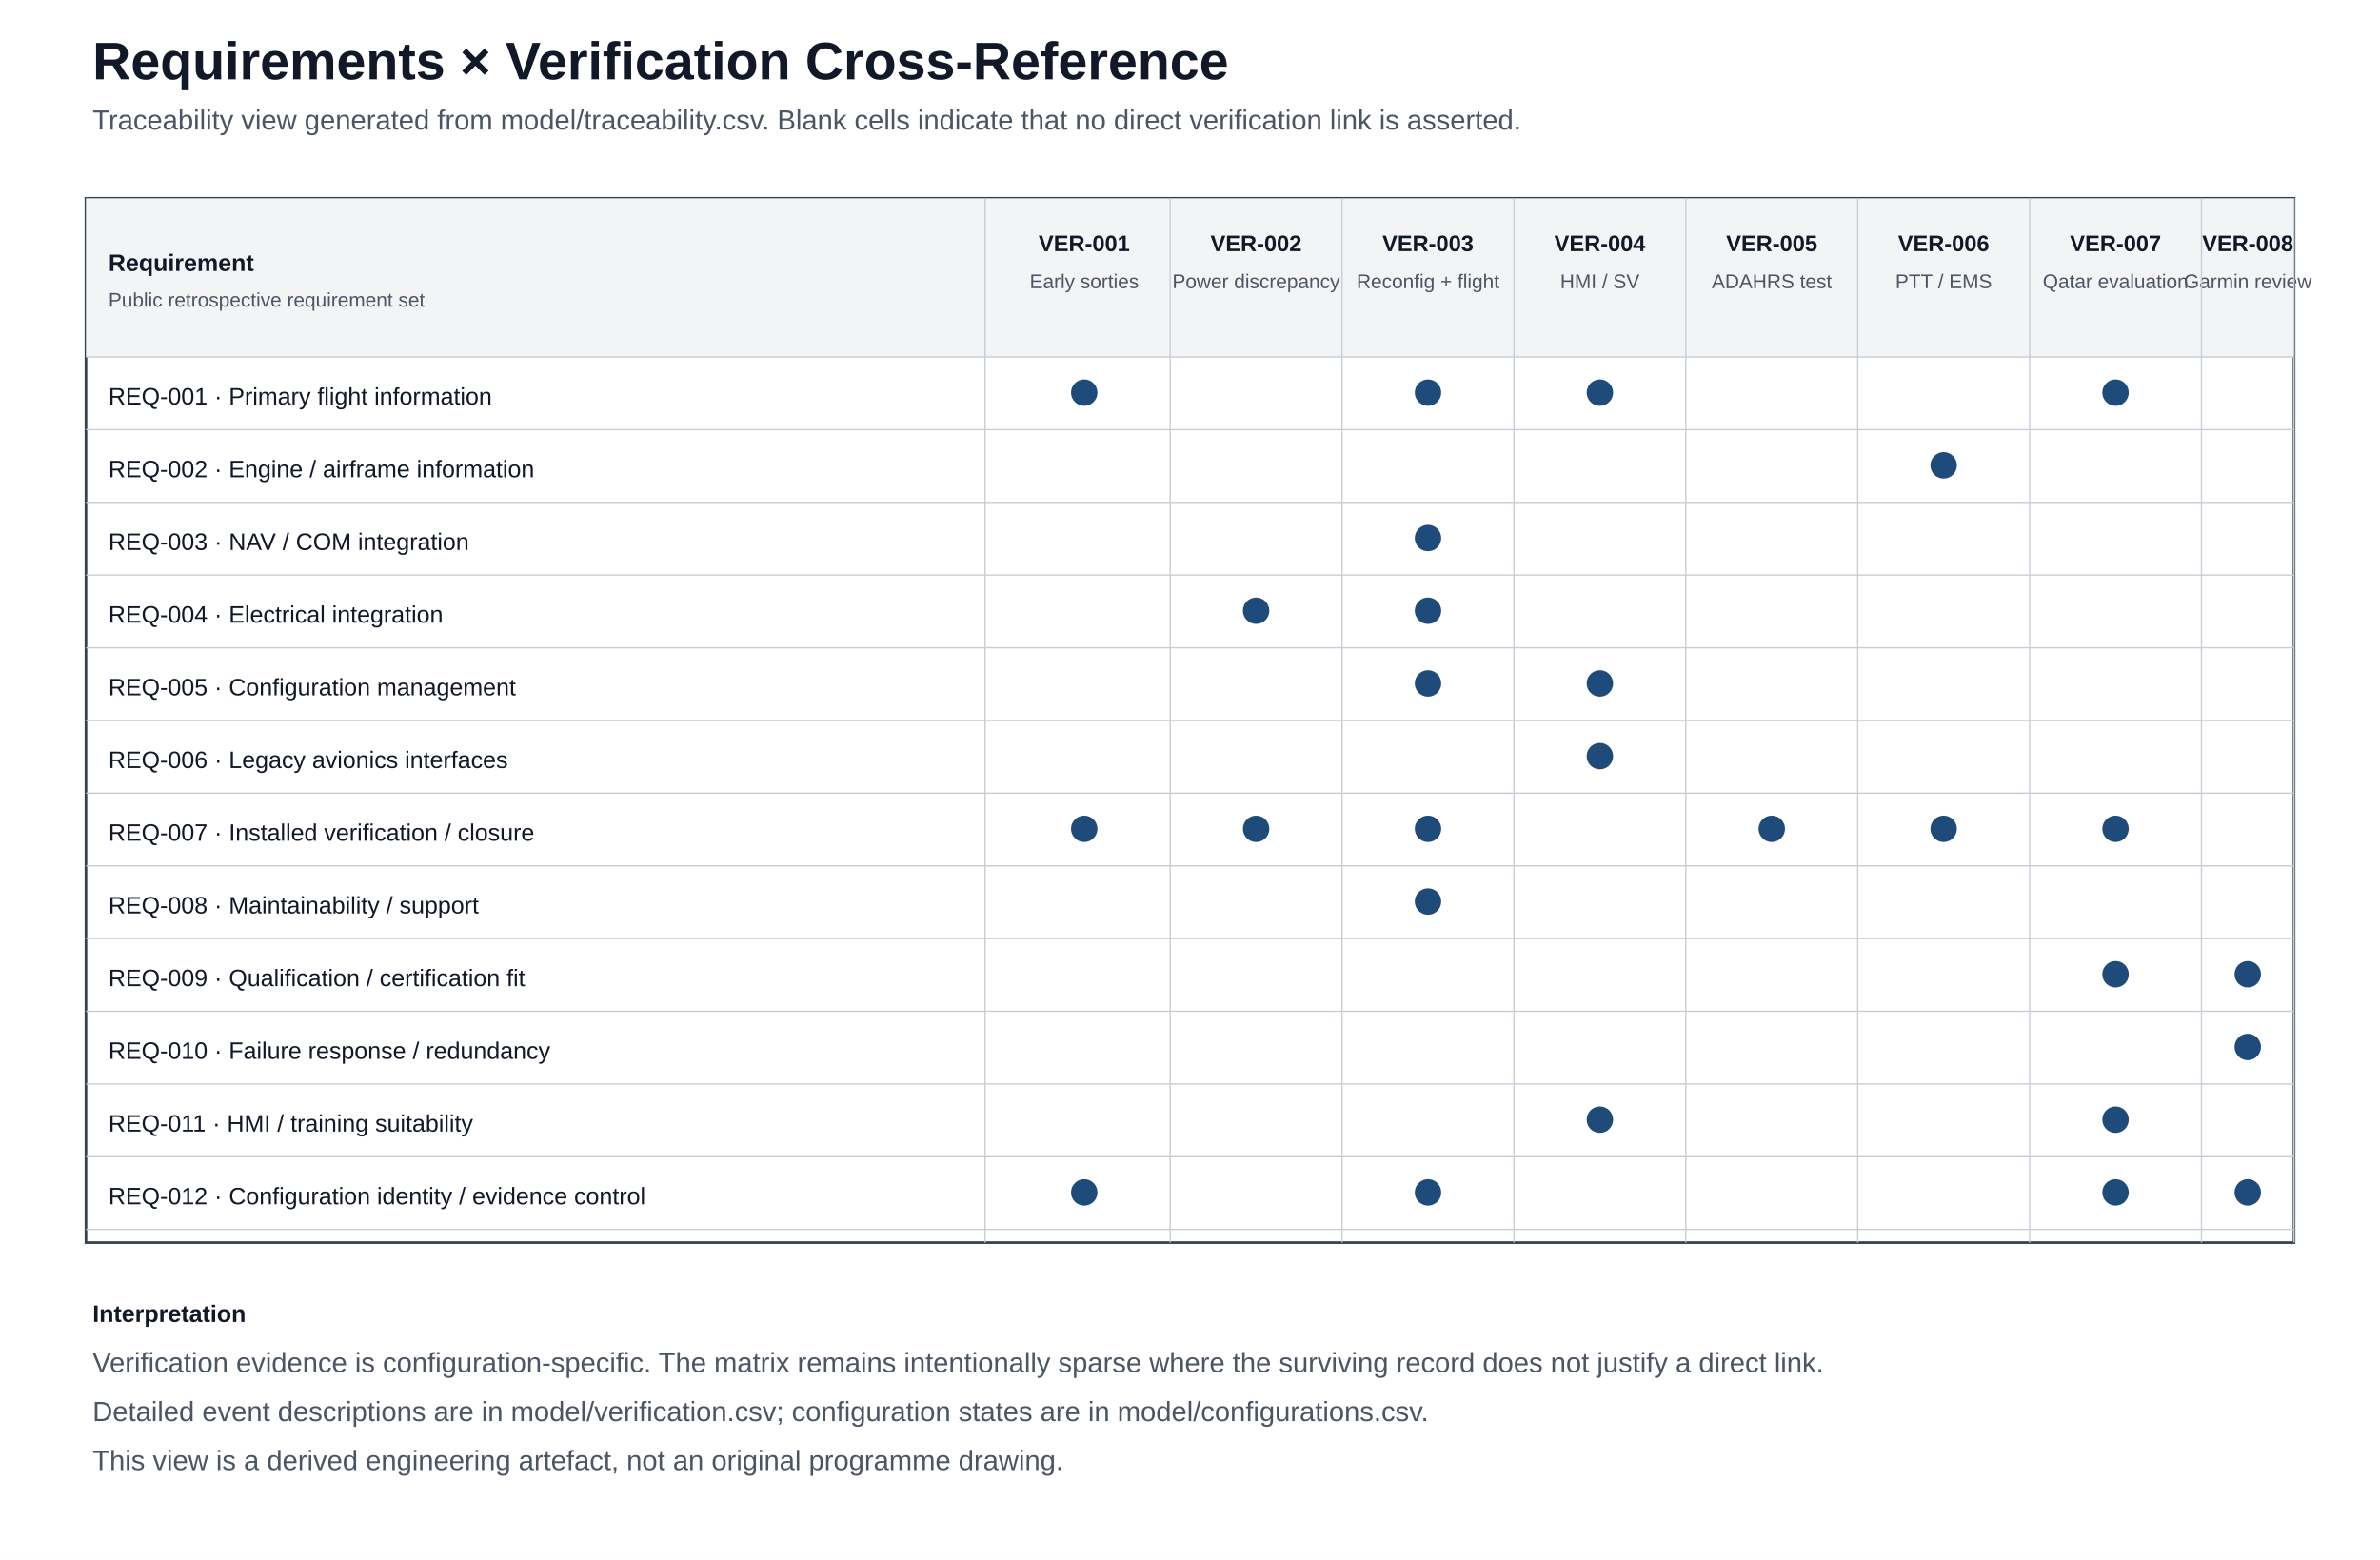
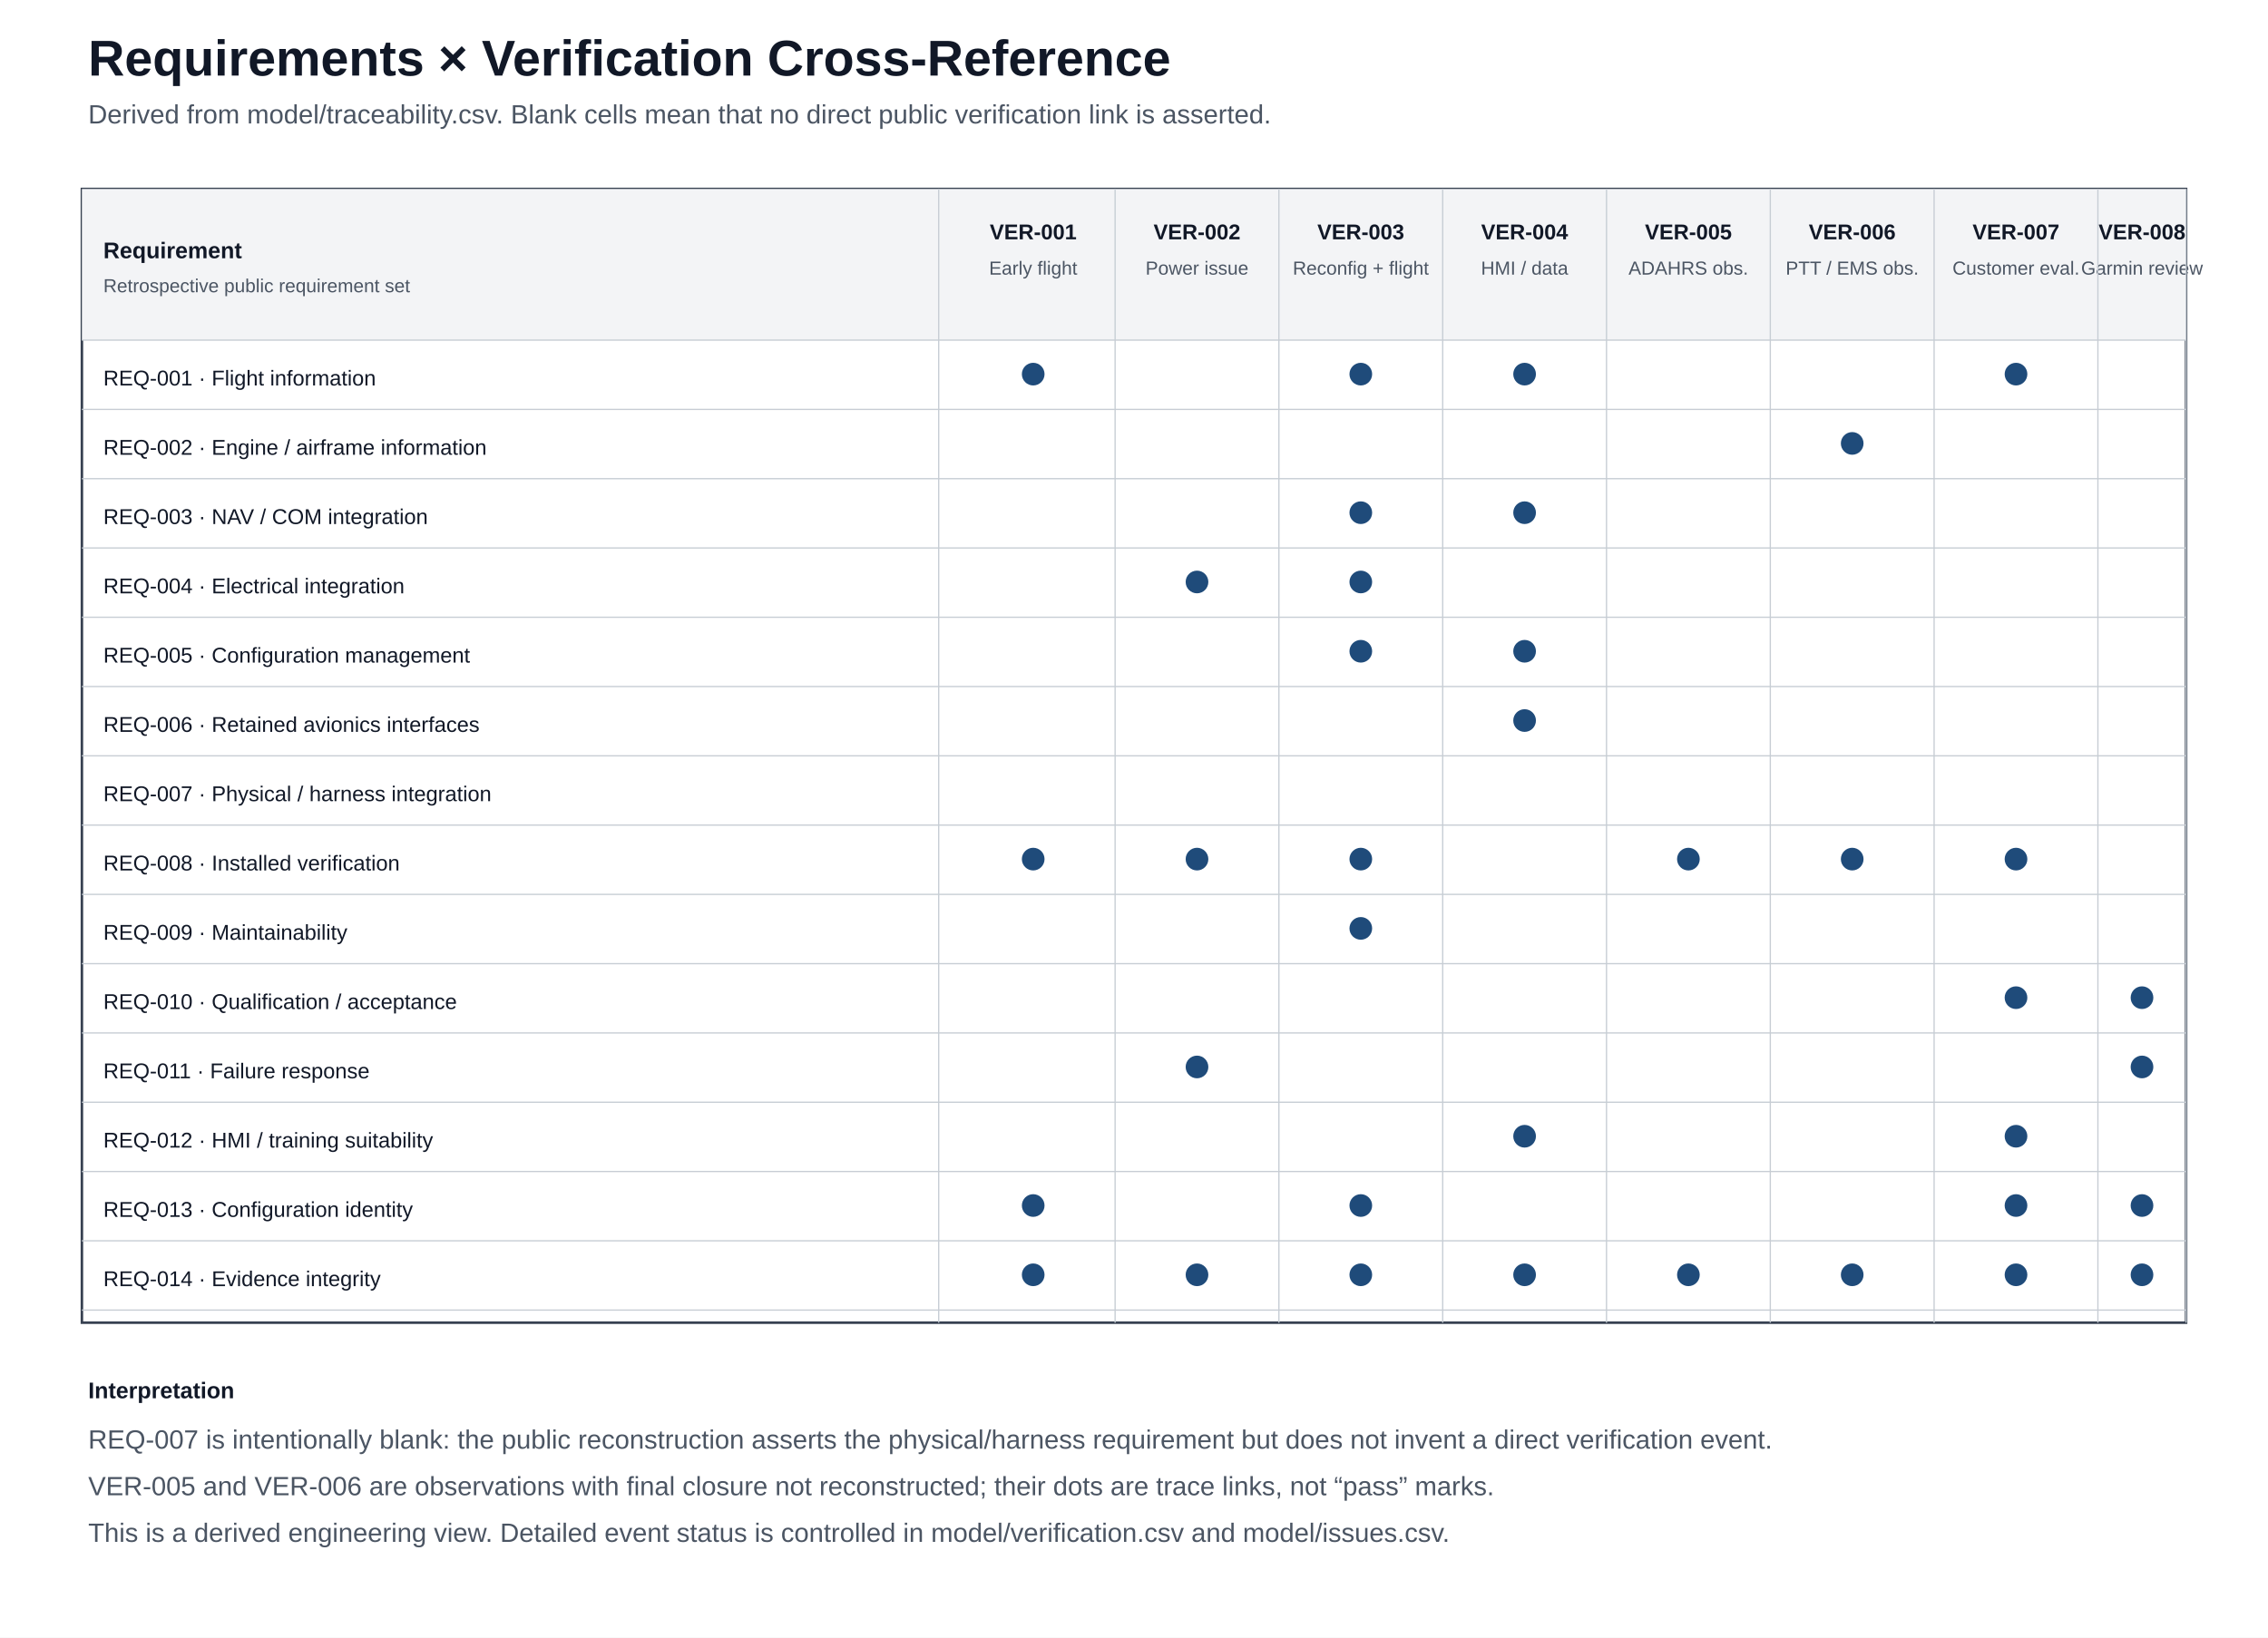
- <svg xmlns="http://www.w3.org/2000/svg" width="1800" height="1180" viewBox="0 0 1800 1180">
+ <svg xmlns="http://www.w3.org/2000/svg" width="1800" height="1300" viewBox="0 0 1800 1300">
  <defs>
    <style>
.ti{font:700 40px Arial,sans-serif;fill:#111827}.su{font:21px Arial,sans-serif;fill:#4b5563}
.h{font:700 18px Arial,sans-serif;fill:#111827}.hh{font:700 17px Arial,sans-serif;fill:#111827}
- .r{font:18px Arial,sans-serif;fill:#111827}.s{font:15px Arial,sans-serif;fill:#4b5563}
+ .r{font:17px Arial,sans-serif;fill:#111827}.s{font:15px Arial,sans-serif;fill:#4b5563}
.grid{stroke:#c7cdd4;stroke-width:1}.outer{fill:#ffffff;stroke:#374151;stroke-width:2}
- .head{fill:#f3f4f6}.dot{fill:#1f4b7a}
+ .head{fill:#f3f4f6}.dot{fill:#1f4b7a}.none{fill:#6b7280}
</style>
  </defs>
-   <rect width="1800" height="1180" fill="white" />
+   <rect width="1800" height="1300" fill="white" />
  <text x="70" y="60" class="ti">Requirements × Verification Cross-Reference</text>
-   <text x="70" y="98" class="su">Traceability view generated from model/traceability.csv. Blank cells indicate that no direct verification link is asserted.</text>
-   <rect x="65" y="150" width="1670" height="790" class="outer" />
+   <text x="70" y="98" class="su">Derived from model/traceability.csv. Blank cells mean that no direct public verification link is asserted.</text>
+   <rect x="65" y="150" width="1670" height="900" class="outer" />
  <rect x="65" y="150" width="1670" height="120" class="head" />
  <text x="82" y="205" class="h">Requirement</text>
-   <text x="82" y="232" class="s">Public retrospective requirement set</text>
+   <text x="82" y="232" class="s">Retrospective public requirement set</text>
  <g text-anchor="middle">
    <text x="820" y="190" class="hh">VER-001</text>
-     <text x="820" y="218" class="s">Early sorties</text>
+     <text x="820" y="218" class="s">Early flight</text>
    <text x="950" y="190" class="hh">VER-002</text>
-     <text x="950" y="218" class="s">Power discrepancy</text>
+     <text x="950" y="218" class="s">Power issue</text>
    <text x="1080" y="190" class="hh">VER-003</text>
    <text x="1080" y="218" class="s">Reconfig + flight</text>
    <text x="1210" y="190" class="hh">VER-004</text>
-     <text x="1210" y="218" class="s">HMI / SV</text>
+     <text x="1210" y="218" class="s">HMI / data</text>
    <text x="1340" y="190" class="hh">VER-005</text>
-     <text x="1340" y="218" class="s">ADAHRS test</text>
+     <text x="1340" y="218" class="s">ADAHRS obs.</text>
    <text x="1470" y="190" class="hh">VER-006</text>
-     <text x="1470" y="218" class="s">PTT / EMS</text>
+     <text x="1470" y="218" class="s">PTT / EMS obs.</text>
    <text x="1600" y="190" class="hh">VER-007</text>
-     <text x="1600" y="218" class="s">Qatar evaluation</text>
+     <text x="1600" y="218" class="s">Customer eval.</text>
    <text x="1700" y="190" class="hh">VER-008</text>
    <text x="1700" y="218" class="s">Garmin review</text>
  </g>
  <g class="grid">
-     <line x1="745" y1="150" x2="745" y2="940" />
-     <line x1="885" y1="150" x2="885" y2="940" />
-     <line x1="1015" y1="150" x2="1015" y2="940" />
-     <line x1="1145" y1="150" x2="1145" y2="940" />
-     <line x1="1275" y1="150" x2="1275" y2="940" />
-     <line x1="1405" y1="150" x2="1405" y2="940" />
-     <line x1="1535" y1="150" x2="1535" y2="940" />
-     <line x1="1665" y1="150" x2="1665" y2="940" />
-     <line x1="1735" y1="150" x2="1735" y2="940" />
+     <line x1="745" y1="150" x2="745" y2="1050" />
+     <line x1="885" y1="150" x2="885" y2="1050" />
+     <line x1="1015" y1="150" x2="1015" y2="1050" />
+     <line x1="1145" y1="150" x2="1145" y2="1050" />
+     <line x1="1275" y1="150" x2="1275" y2="1050" />
+     <line x1="1405" y1="150" x2="1405" y2="1050" />
+     <line x1="1535" y1="150" x2="1535" y2="1050" />
+     <line x1="1665" y1="150" x2="1665" y2="1050" />
+     <line x1="1735" y1="150" x2="1735" y2="1050" />
    <line x1="65" y1="270" x2="1735" y2="270" />
    <line x1="65" y1="325" x2="1735" y2="325" />
    <line x1="65" y1="380" x2="1735" y2="380" />
    <line x1="65" y1="435" x2="1735" y2="435" />
    <line x1="65" y1="490" x2="1735" y2="490" />
    <line x1="65" y1="545" x2="1735" y2="545" />
    <line x1="65" y1="600" x2="1735" y2="600" />
    <line x1="65" y1="655" x2="1735" y2="655" />
    <line x1="65" y1="710" x2="1735" y2="710" />
    <line x1="65" y1="765" x2="1735" y2="765" />
    <line x1="65" y1="820" x2="1735" y2="820" />
    <line x1="65" y1="875" x2="1735" y2="875" />
    <line x1="65" y1="930" x2="1735" y2="930" />
+     <line x1="65" y1="985" x2="1735" y2="985" />
+     <line x1="65" y1="1040" x2="1735" y2="1040" />
  </g>
  <g class="r">
-     <text x="82" y="306">REQ-001 · Primary flight information</text>
+     <text x="82" y="306">REQ-001 · Flight information</text>
    <text x="82" y="361">REQ-002 · Engine / airframe information</text>
    <text x="82" y="416">REQ-003 · NAV / COM integration</text>
    <text x="82" y="471">REQ-004 · Electrical integration</text>
    <text x="82" y="526">REQ-005 · Configuration management</text>
-     <text x="82" y="581">REQ-006 · Legacy avionics interfaces</text>
-     <text x="82" y="636">REQ-007 · Installed verification / closure</text>
-     <text x="82" y="691">REQ-008 · Maintainability / support</text>
-     <text x="82" y="746">REQ-009 · Qualification / certification fit</text>
-     <text x="82" y="801">REQ-010 · Failure response / redundancy</text>
-     <text x="82" y="856">REQ-011 · HMI / training suitability</text>
-     <text x="82" y="911">REQ-012 · Configuration identity / evidence control</text>
+     <text x="82" y="581">REQ-006 · Retained avionics interfaces</text>
+     <text x="82" y="636">REQ-007 · Physical / harness integration</text>
+     <text x="82" y="691">REQ-008 · Installed verification</text>
+     <text x="82" y="746">REQ-009 · Maintainability</text>
+     <text x="82" y="801">REQ-010 · Qualification / acceptance</text>
+     <text x="82" y="856">REQ-011 · Failure response</text>
+     <text x="82" y="911">REQ-012 · HMI / training suitability</text>
+     <text x="82" y="966">REQ-013 · Configuration identity</text>
+     <text x="82" y="1021">REQ-014 · Evidence integrity</text>
  </g>
  <g class="dot">
-     <circle cx="820" cy="297" r="10" />
-     <circle cx="1080" cy="297" r="10" />
-     <circle cx="1210" cy="297" r="10" />
-     <circle cx="1600" cy="297" r="10" />
-     <circle cx="1470" cy="352" r="10" />
-     <circle cx="1080" cy="407" r="10" />
-     <circle cx="950" cy="462" r="10" />
-     <circle cx="1080" cy="462" r="10" />
-     <circle cx="1080" cy="517" r="10" />
-     <circle cx="1210" cy="517" r="10" />
-     <circle cx="1210" cy="572" r="10" />
-     <circle cx="820" cy="627" r="10" />
-     <circle cx="950" cy="627" r="10" />
-     <circle cx="1080" cy="627" r="10" />
-     <circle cx="1340" cy="627" r="10" />
-     <circle cx="1470" cy="627" r="10" />
-     <circle cx="1600" cy="627" r="10" />
-     <circle cx="1080" cy="682" r="10" />
-     <circle cx="1600" cy="737" r="10" />
-     <circle cx="1700" cy="737" r="10" />
-     <circle cx="1700" cy="792" r="10" />
-     <circle cx="1210" cy="847" r="10" />
-     <circle cx="1600" cy="847" r="10" />
-     <circle cx="820" cy="902" r="10" />
-     <circle cx="1080" cy="902" r="10" />
-     <circle cx="1600" cy="902" r="10" />
-     <circle cx="1700" cy="902" r="10" />
+     <circle cx="820" cy="297" r="9" />
+     <circle cx="1080" cy="297" r="9" />
+     <circle cx="1210" cy="297" r="9" />
+     <circle cx="1600" cy="297" r="9" />
+     <circle cx="1470" cy="352" r="9" />
+     <circle cx="1080" cy="407" r="9" />
+     <circle cx="1210" cy="407" r="9" />
+     <circle cx="950" cy="462" r="9" />
+     <circle cx="1080" cy="462" r="9" />
+     <circle cx="1080" cy="517" r="9" />
+     <circle cx="1210" cy="517" r="9" />
+     <circle cx="1210" cy="572" r="9" />
+     <circle cx="820" cy="682" r="9" />
+     <circle cx="950" cy="682" r="9" />
+     <circle cx="1080" cy="682" r="9" />
+     <circle cx="1340" cy="682" r="9" />
+     <circle cx="1470" cy="682" r="9" />
+     <circle cx="1600" cy="682" r="9" />
+     <circle cx="1080" cy="737" r="9" />
+     <circle cx="1600" cy="792" r="9" />
+     <circle cx="1700" cy="792" r="9" />
+     <circle cx="950" cy="847" r="9" />
+     <circle cx="1700" cy="847" r="9" />
+     <circle cx="1210" cy="902" r="9" />
+     <circle cx="1600" cy="902" r="9" />
+     <circle cx="820" cy="957" r="9" />
+     <circle cx="1080" cy="957" r="9" />
+     <circle cx="1600" cy="957" r="9" />
+     <circle cx="1700" cy="957" r="9" />
+     <circle cx="820" cy="1012" r="9" />
+     <circle cx="950" cy="1012" r="9" />
+     <circle cx="1080" cy="1012" r="9" />
+     <circle cx="1210" cy="1012" r="9" />
+     <circle cx="1340" cy="1012" r="9" />
+     <circle cx="1470" cy="1012" r="9" />
+     <circle cx="1600" cy="1012" r="9" />
+     <circle cx="1700" cy="1012" r="9" />
  </g>
-   <text x="70" y="1000" class="h">Interpretation</text>
-   <text x="70" y="1038" class="su">Verification evidence is configuration-specific. The matrix remains intentionally sparse where the surviving record does not justify a direct link.</text>
-   <text x="70" y="1075" class="su">Detailed event descriptions are in model/verification.csv; configuration states are in model/configurations.csv.</text>
-   <text x="70" y="1112" class="su">This view is a derived engineering artefact, not an original programme drawing.</text>
+   <text x="70" y="1110" class="h">Interpretation</text>
+   <text x="70" y="1150" class="su">REQ-007 is intentionally blank: the public reconstruction asserts the physical/harness requirement but does not invent a direct verification event.</text>
+   <text x="70" y="1187" class="su">VER-005 and VER-006 are observations with final closure not reconstructed; their dots are trace links, not “pass” marks.</text>
+   <text x="70" y="1224" class="su">This is a derived engineering view. Detailed event status is controlled in model/verification.csv and model/issues.csv.</text>
</svg>
